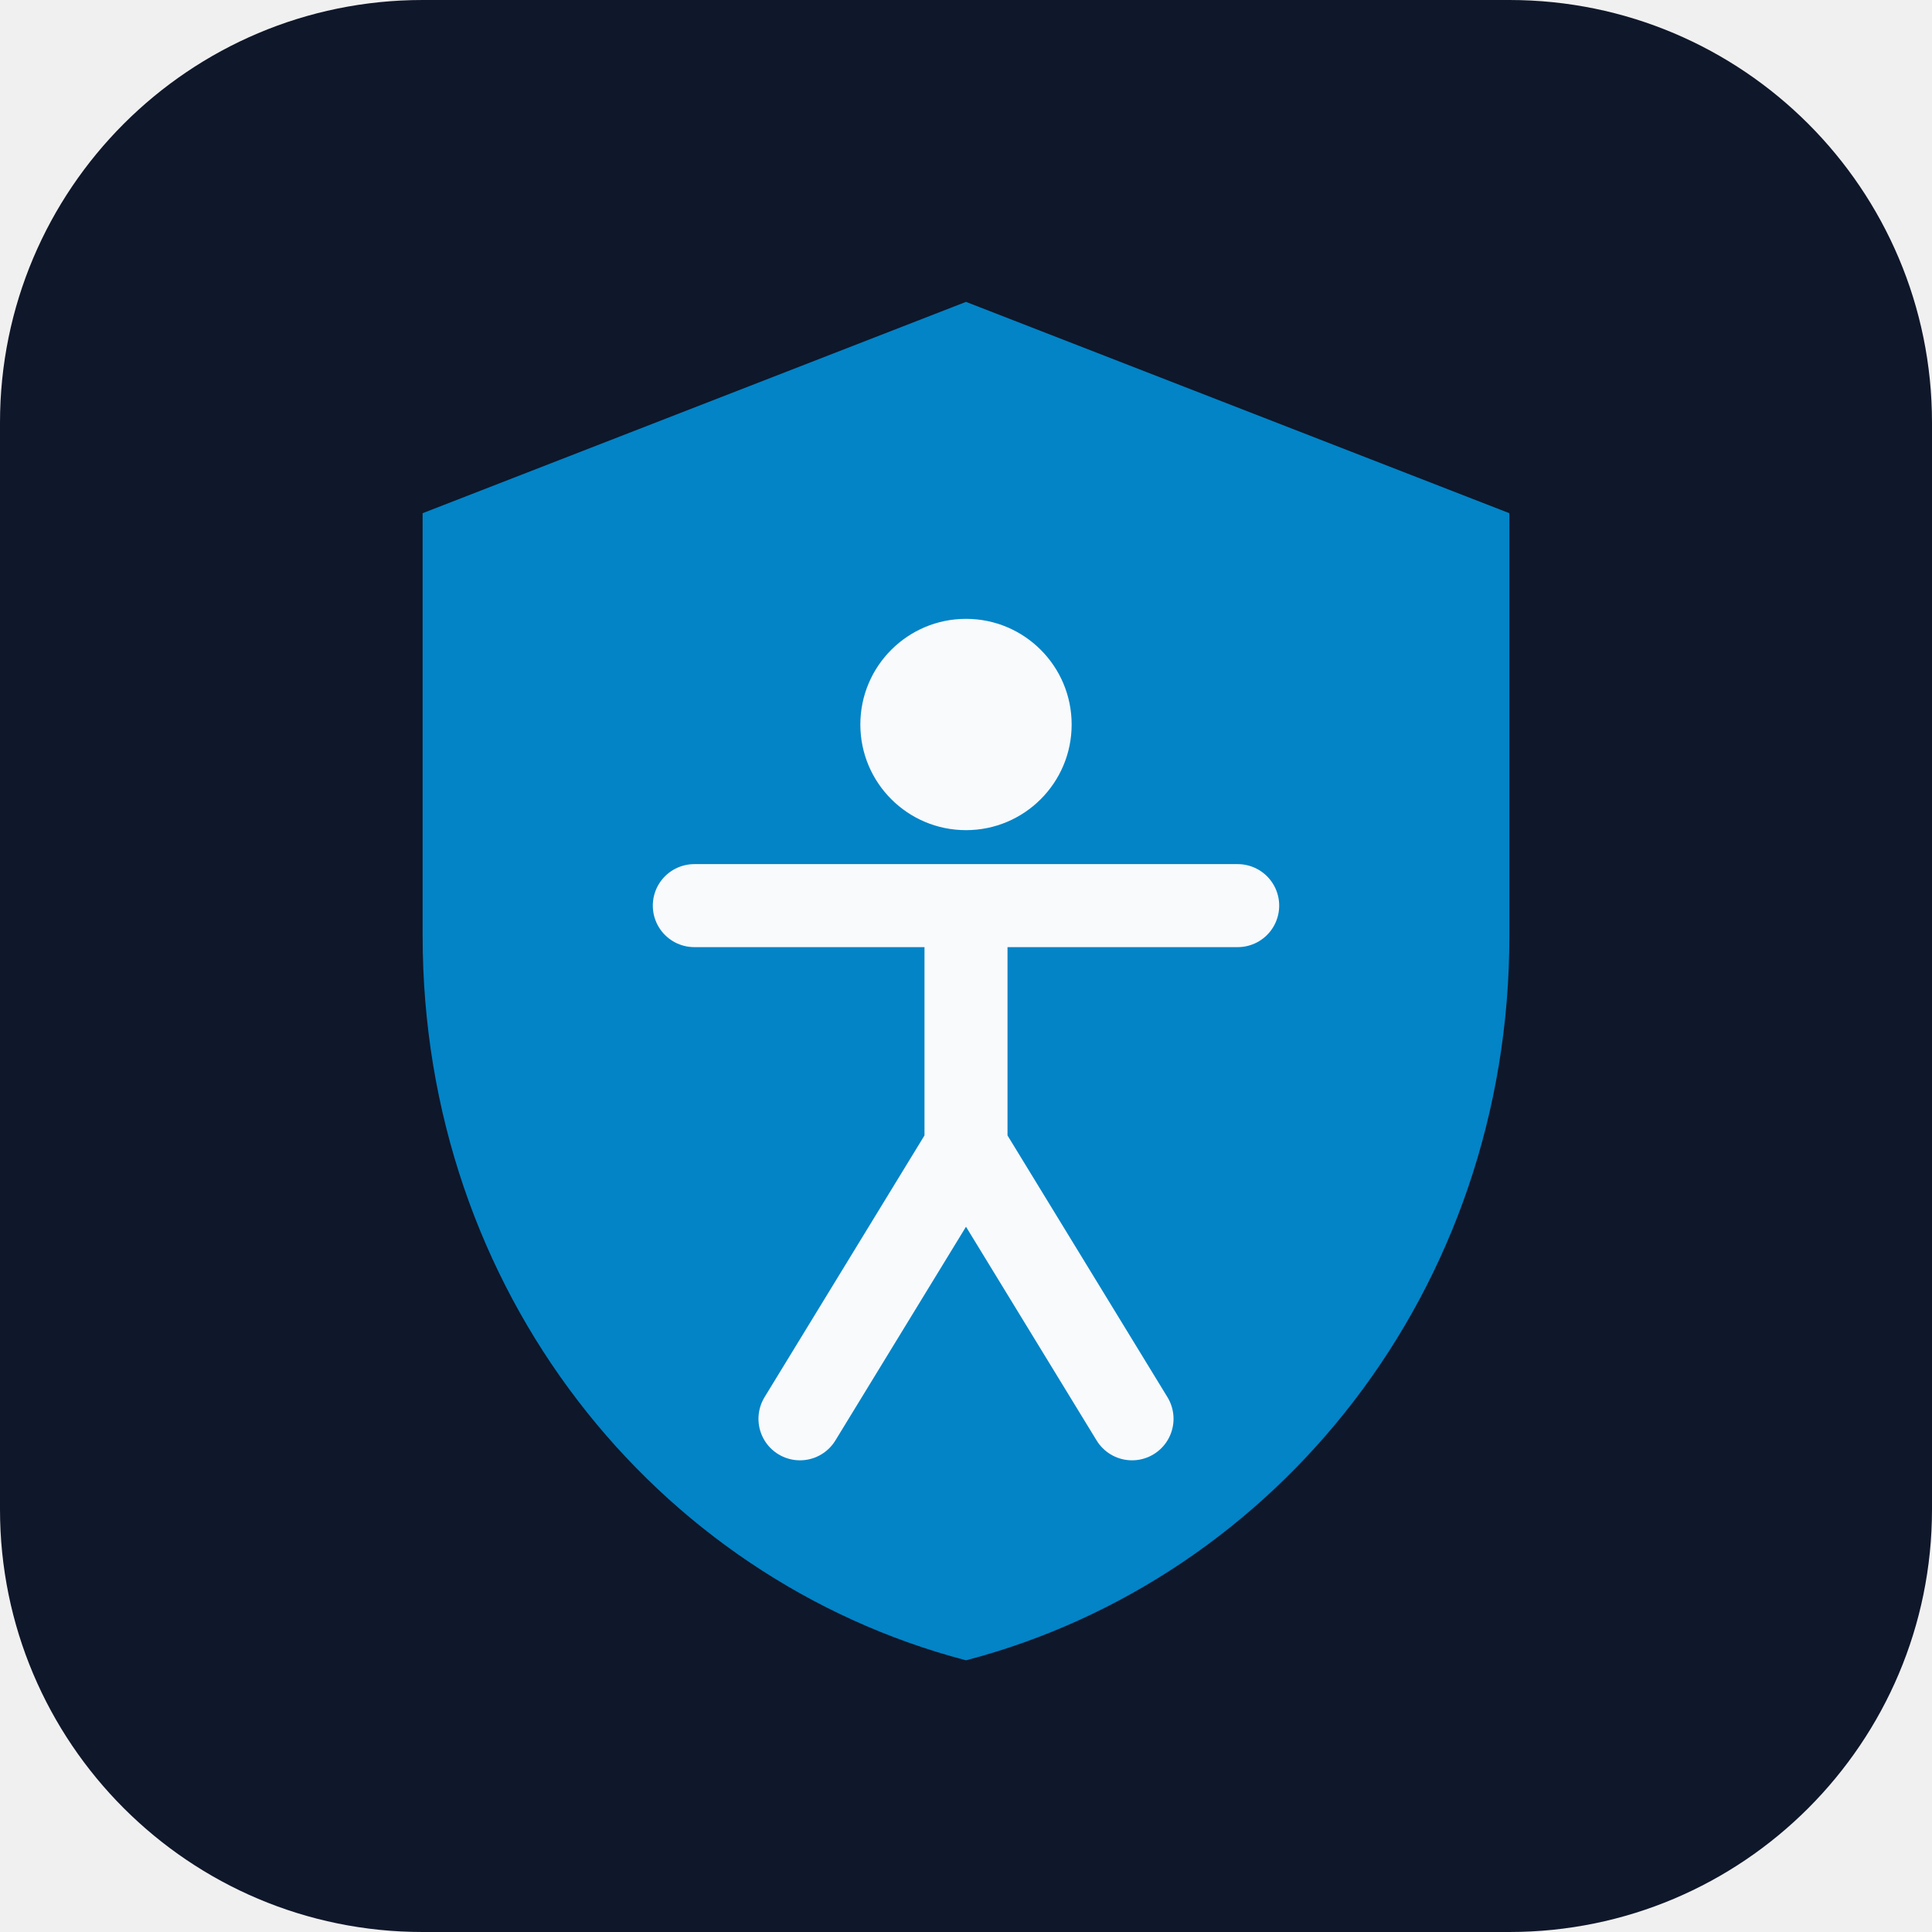
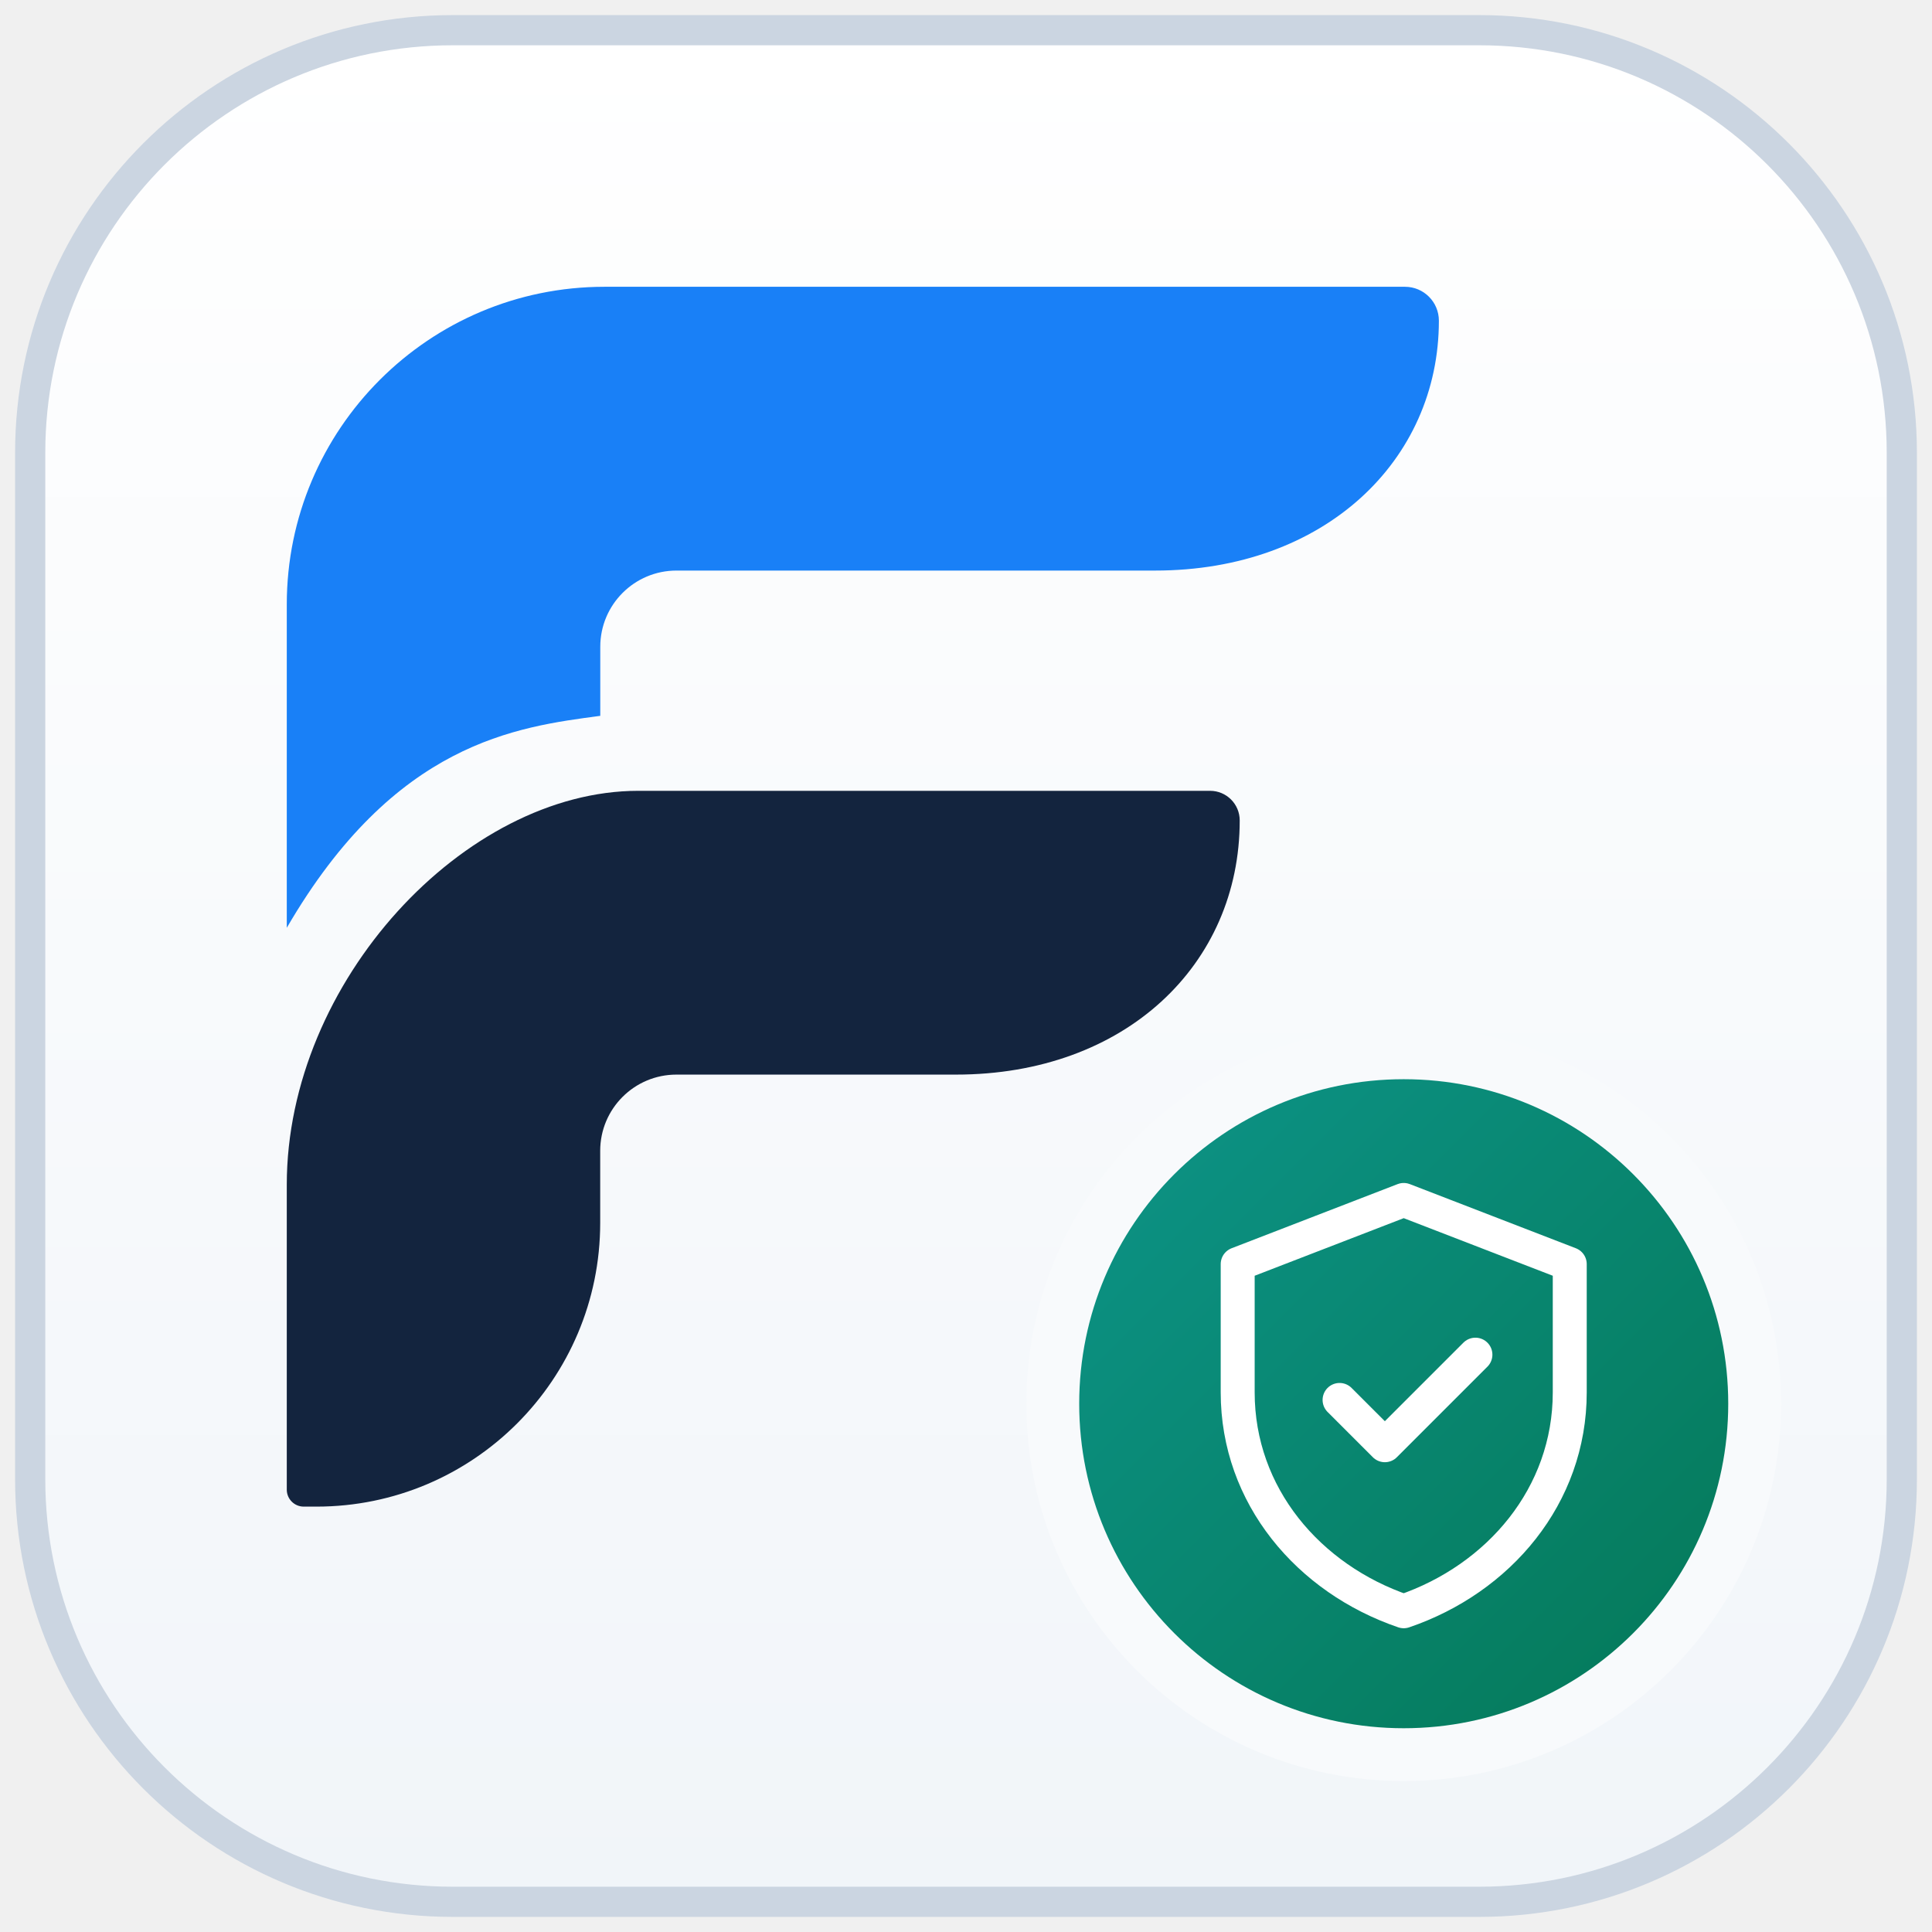
- <svg xmlns="http://www.w3.org/2000/svg" viewBox="0 0 128 128" fill="none">
-   <rect width="128" height="128" rx="28" fill="#0F172A" />
-   <path d="M64 20L100 34V62C100 85.5 84.6 104.6 64 110C43.4 104.6 28 85.5 28 62V34L64 20Z" fill="#0284C7" />
-   <circle cx="64" cy="48" r="7" fill="#F8FAFC" />
-   <path d="M46 60H82M64 60V76M64 76L53 94M64 76L75 94" stroke="#F8FAFC" stroke-width="5.5" stroke-linecap="round" stroke-linejoin="round" />
+ <svg xmlns="http://www.w3.org/2000/svg" viewBox="0 0 256 256">
+   <defs>
+     <linearGradient id="flxTile" x1="0" y1="0" x2="0" y2="1">
+       <stop offset="0%" stop-color="#FFFFFF" />
+       <stop offset="100%" stop-color="#F1F5F9" />
+     </linearGradient>
+     <linearGradient id="flxEaaBadge" x1="0" y1="0" x2="1" y2="1">
+       <stop offset="0%" stop-color="#0D9488" />
+       <stop offset="100%" stop-color="#047857" />
+     </linearGradient>
+   </defs>
+   <rect x="4" y="4" width="248" height="248" rx="56" fill="url(#flxTile)" stroke="#CBD5E1" stroke-width="4" />
+   <g transform="translate(38, 38) scale(0.96)">
+     <path fill="#1980F7" d="M0 88.46l0 -44.61c0,-24.21 19.63,-43.85 43.85,-43.85l110.49 0c2.58,0 4.68,2.09 4.68,4.68 0,19.29 -15.78,34.49 -39.17,34.49l-66.06 0c-5.81,0 -10.52,4.71 -10.52,10.52l0 9.53c-11.53,1.54 -28.35,3.6 -43.26,29.24z" />
+     <path fill="#13243E" d="M0 123.94c0,-28.06 24.57,-54.37 48.52,-54.37l78.92 0c2.26,0 4.09,1.83 4.09,4.09 0,19.88 -15.78,35.08 -39.17,35.08l-38.58 0c-5.81,0 -10.52,4.71 -10.52,10.52l0 9.94c0,21.63 -17.54,39.17 -39.17,39.17l-1.75 0c-1.29,0 -2.34,-1.05 -2.34,-2.34l0 -42.09z" />
+   </g>
+   <circle cx="186" cy="186" r="50" fill="#F8FAFC" />
+   <circle cx="186" cy="186" r="43" fill="url(#flxEaaBadge)" />
+   <path d="M186 159L208 167.5V184.5C208 198.2 198.6 209.2 186 213.5C173.4 209.2 164 198.2 164 184.5V167.5L186 159Z" fill="none" stroke="#FFFFFF" stroke-width="4.5" stroke-linejoin="round" />
+   <path d="M177.5 185.5L183.5 191.5L195.5 179.5" fill="none" stroke="#FFFFFF" stroke-width="4.5" stroke-linecap="round" stroke-linejoin="round" />
</svg>
